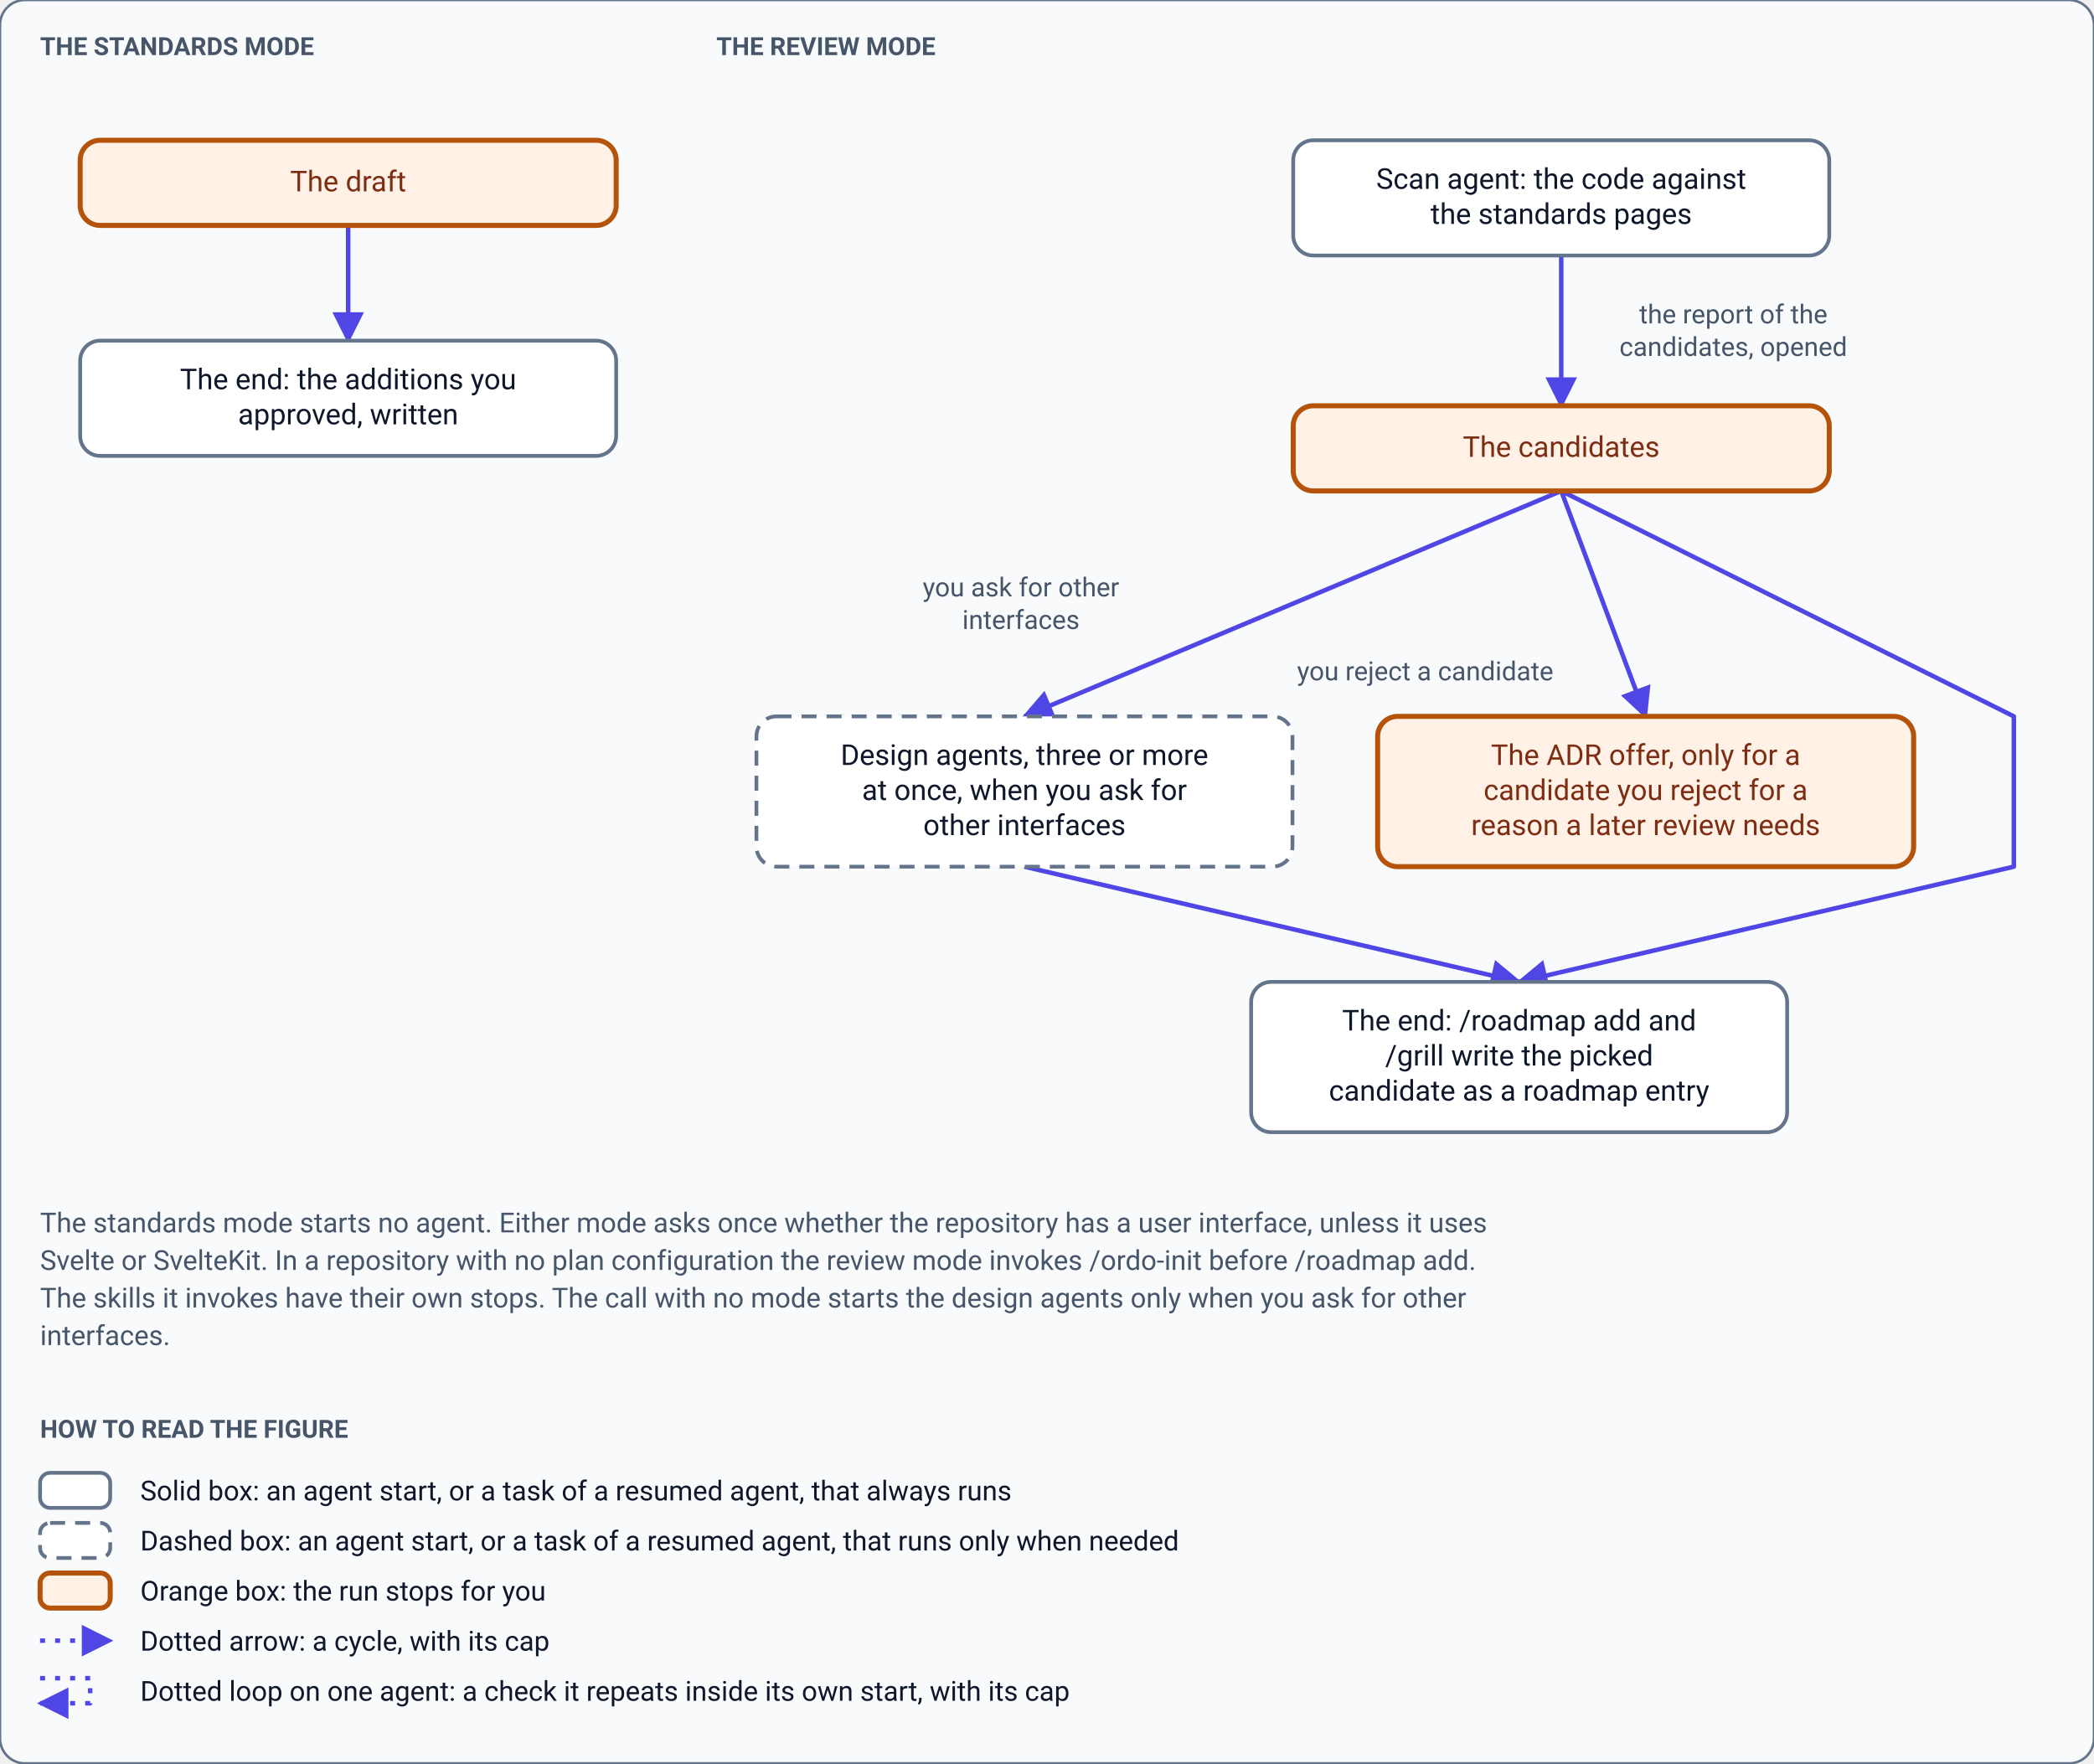
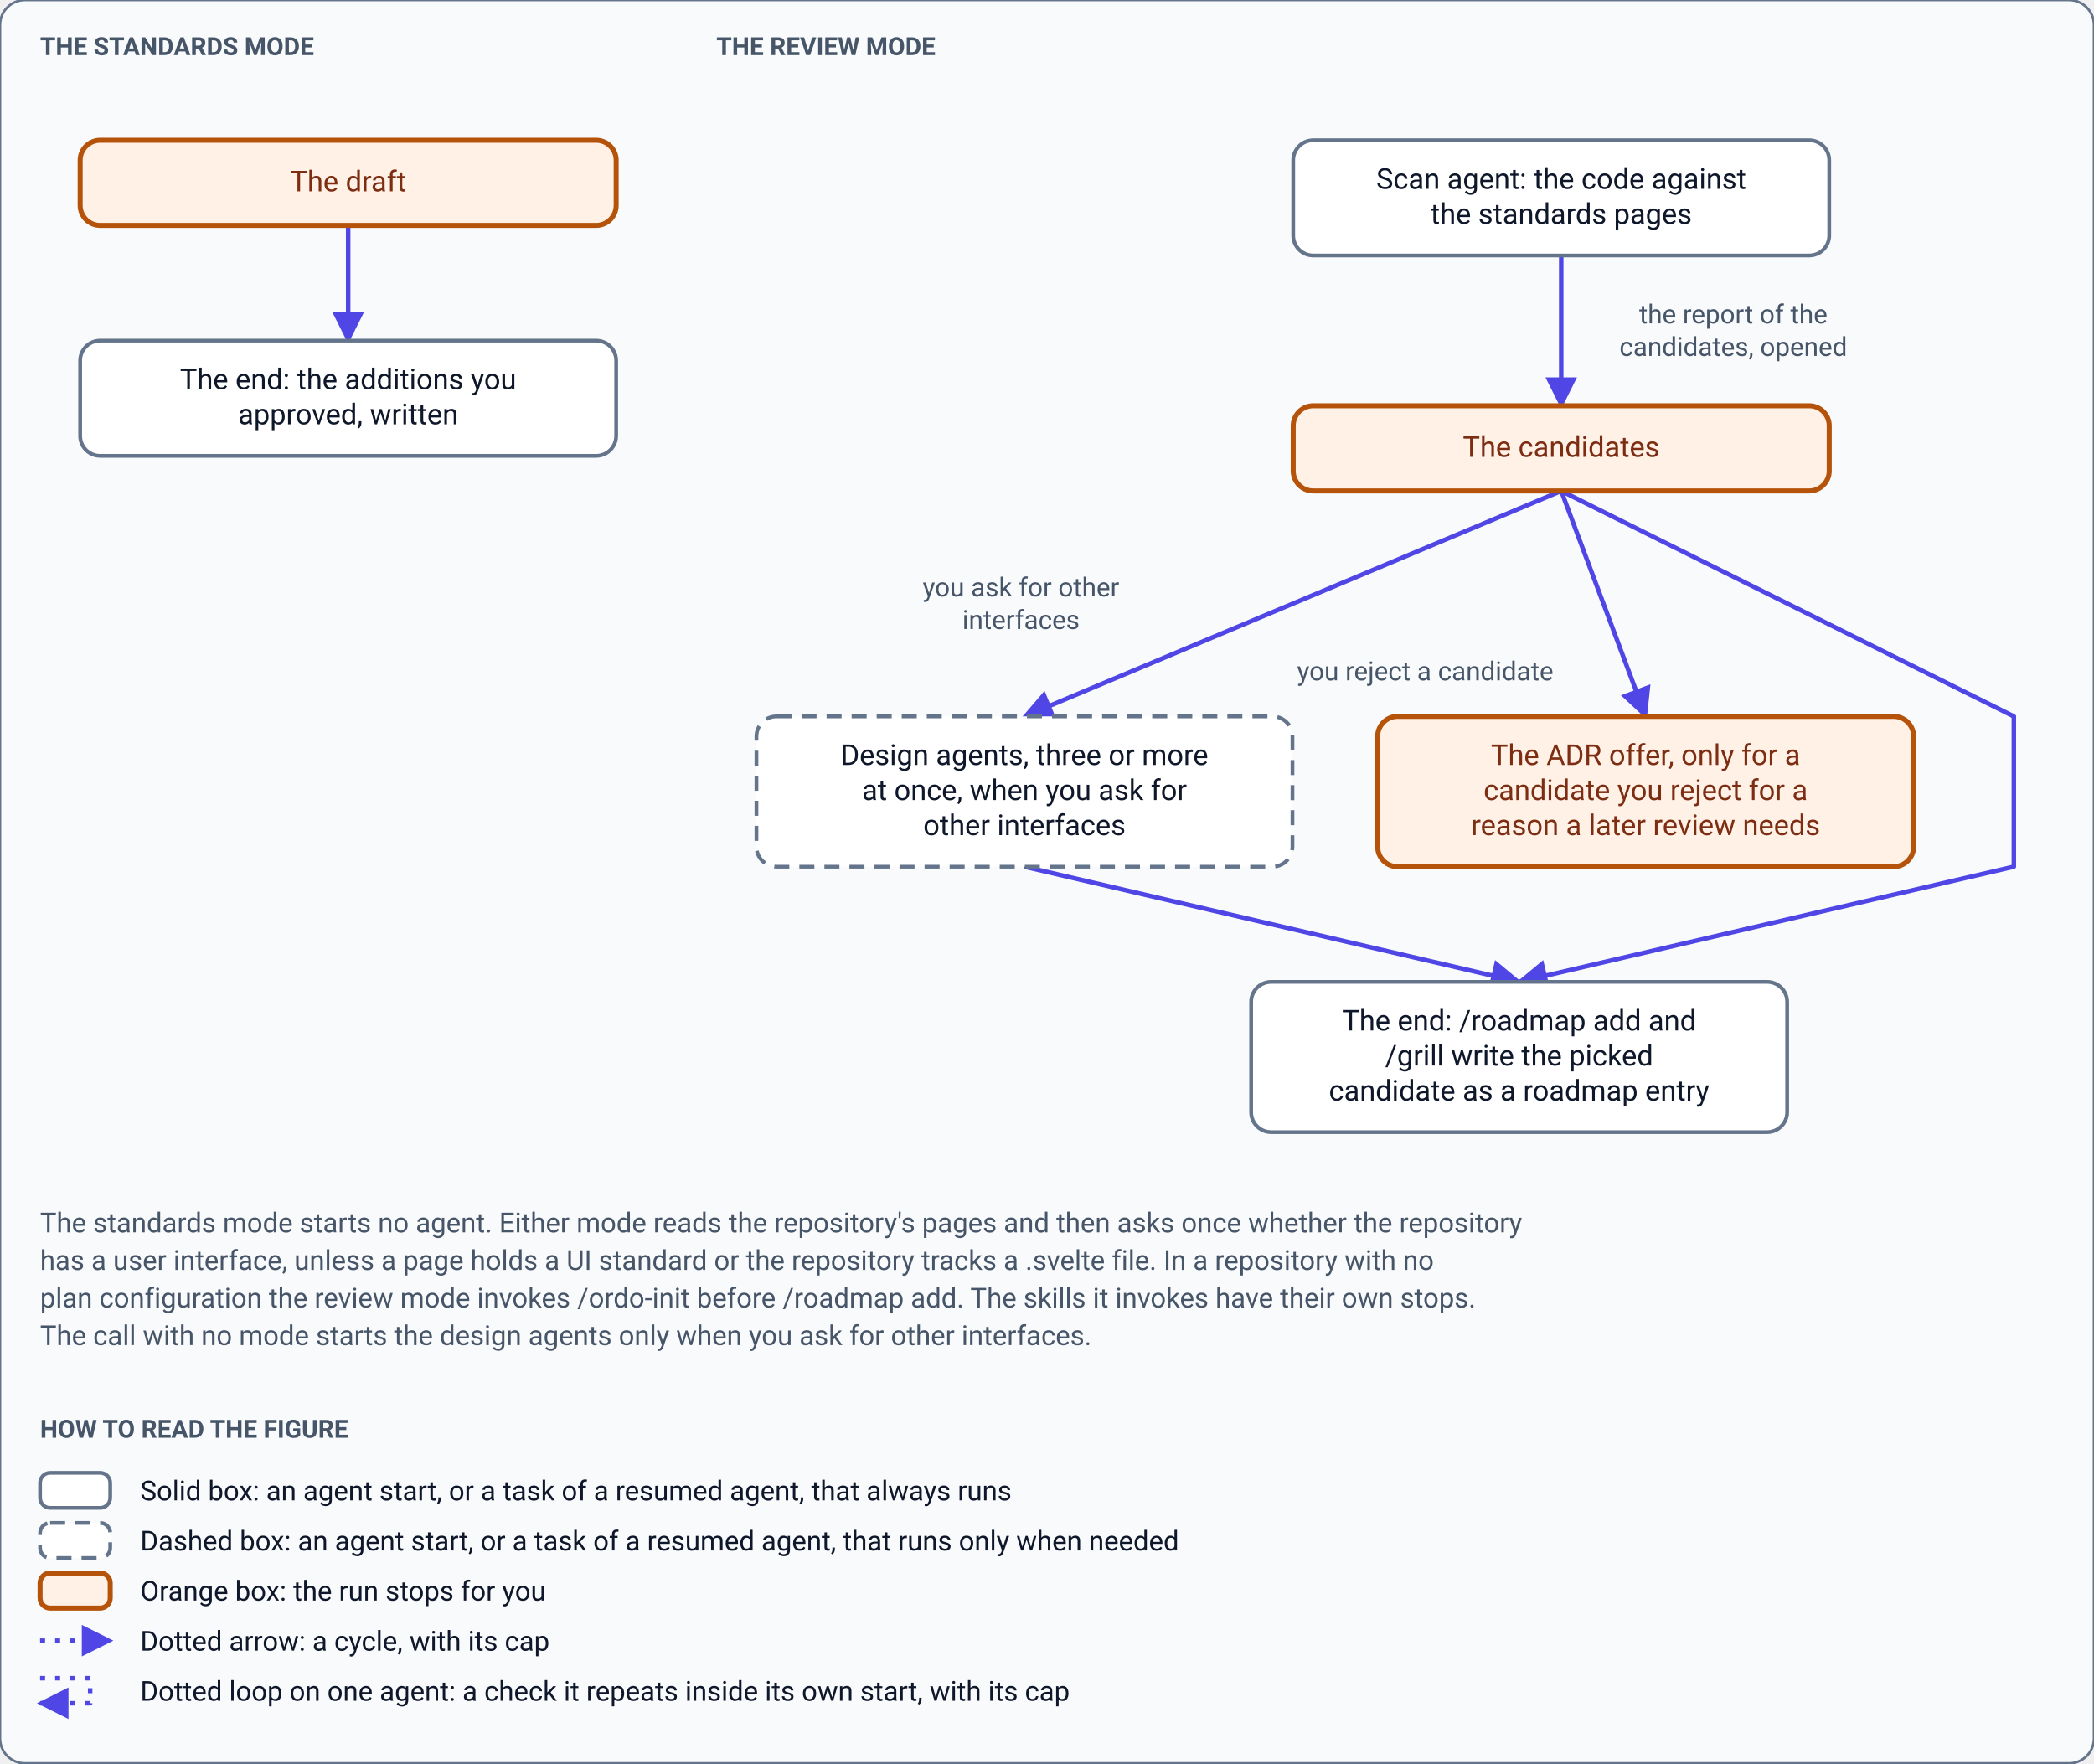
<svg xmlns="http://www.w3.org/2000/svg" viewBox="0 0 836 704" width="836" height="704" role="img" aria-label="The codebase-design skill. Boxes: THE STANDARDS MODE: The draft (stop); The end: the additions you approved, written (agent) | THE REVIEW MODE: Scan agent: the code against the standards pages (agent); The candidates (stop); Design agents, three or more at once, when you ask for other interfaces (agent, only when needed); The end: /roadmap add and /grill write the picked candidate as a roadmap entry (agent); The ADR offer, only for a candidate you reject for a reason a later review needs (stop).">
  <defs>
    <marker id="arrow" viewBox="0 0 10 10" refX="9" refY="5" markerWidth="7" markerHeight="7" orient="auto">
      <path d="M0,0 L10,5 L0,10 z" fill="#4f46e5" />
    </marker>
  </defs>
  <rect x="0" y="0" width="836" height="704" rx="10" fill="#f8fafc" stroke="#64748b" />
  <text x="16" y="22" font-family="ui-sans-serif, -apple-system, 'Segoe UI', Roboto, Helvetica, Arial, sans-serif" font-size="10" fill="#475569" font-weight="700" text-anchor="start">THE STANDARDS MODE</text>
  <path d="M139,90 L139,136" fill="none" stroke="#4f46e5" stroke-width="1.8" marker-end="url(#arrow)" stroke-linejoin="round" />
  <rect x="32" y="56" width="214" height="34" rx="8" fill="#fff1e6" stroke="#b45309" stroke-width="2" />
  <text x="139" y="76.4" font-family="ui-sans-serif, -apple-system, 'Segoe UI', Roboto, Helvetica, Arial, sans-serif" font-size="11.5" fill="#7c2d12" font-weight="400" text-anchor="middle">The draft</text>
  <rect x="32" y="136" width="214" height="46" rx="8" fill="#ffffff" stroke="#64748b" stroke-width="1.5" />
  <text x="139" y="155.4" font-family="ui-sans-serif, -apple-system, 'Segoe UI', Roboto, Helvetica, Arial, sans-serif" font-size="11.5" fill="#0f172a" font-weight="400" text-anchor="middle">The end: the additions you</text>
  <text x="139" y="169.4" font-family="ui-sans-serif, -apple-system, 'Segoe UI', Roboto, Helvetica, Arial, sans-serif" font-size="11.5" fill="#0f172a" font-weight="400" text-anchor="middle">approved, written</text>
  <text x="286" y="22" font-family="ui-sans-serif, -apple-system, 'Segoe UI', Roboto, Helvetica, Arial, sans-serif" font-size="10" fill="#475569" font-weight="700" text-anchor="start">THE REVIEW MODE</text>
  <path d="M623.3,102 L623.3,162" fill="none" stroke="#4f46e5" stroke-width="1.8" marker-end="url(#arrow)" stroke-linejoin="round" />
  <path d="M623.3,196 L409,286" fill="none" stroke="#4f46e5" stroke-width="1.8" marker-end="url(#arrow)" stroke-linejoin="round" />
  <path d="M623.3,196 L804,286 L804,346 L606.5,392" fill="none" stroke="#4f46e5" stroke-width="1.8" marker-end="url(#arrow)" stroke-linejoin="round" />
  <path d="M409,346 L606.5,392" fill="none" stroke="#4f46e5" stroke-width="1.8" marker-end="url(#arrow)" stroke-linejoin="round" />
  <path d="M623.3,196 L657,286" fill="none" stroke="#4f46e5" stroke-width="1.8" marker-end="url(#arrow)" stroke-linejoin="round" />
  <rect x="516.3" y="56" width="214" height="46" rx="8" fill="#ffffff" stroke="#64748b" stroke-width="1.5" />
  <text x="623.3" y="75.4" font-family="ui-sans-serif, -apple-system, 'Segoe UI', Roboto, Helvetica, Arial, sans-serif" font-size="11.5" fill="#0f172a" font-weight="400" text-anchor="middle">Scan agent: the code against</text>
  <text x="623.3" y="89.4" font-family="ui-sans-serif, -apple-system, 'Segoe UI', Roboto, Helvetica, Arial, sans-serif" font-size="11.5" fill="#0f172a" font-weight="400" text-anchor="middle">the standards pages</text>
  <rect x="516.3" y="162" width="214" height="34" rx="8" fill="#fff1e6" stroke="#b45309" stroke-width="2" />
  <text x="623.3" y="182.4" font-family="ui-sans-serif, -apple-system, 'Segoe UI', Roboto, Helvetica, Arial, sans-serif" font-size="11.5" fill="#7c2d12" font-weight="400" text-anchor="middle">The candidates</text>
  <rect x="302" y="286" width="214" height="60" rx="8" fill="#ffffff" stroke="#64748b" stroke-width="1.5" stroke-dasharray="6 4" />
  <text x="409" y="305.4" font-family="ui-sans-serif, -apple-system, 'Segoe UI', Roboto, Helvetica, Arial, sans-serif" font-size="11.5" fill="#0f172a" font-weight="400" text-anchor="middle">Design agents, three or more</text>
  <text x="409" y="319.4" font-family="ui-sans-serif, -apple-system, 'Segoe UI', Roboto, Helvetica, Arial, sans-serif" font-size="11.5" fill="#0f172a" font-weight="400" text-anchor="middle">at once, when you ask for</text>
  <text x="409" y="333.4" font-family="ui-sans-serif, -apple-system, 'Segoe UI', Roboto, Helvetica, Arial, sans-serif" font-size="11.5" fill="#0f172a" font-weight="400" text-anchor="middle">other interfaces</text>
  <rect x="499.5" y="392" width="214" height="60" rx="8" fill="#ffffff" stroke="#64748b" stroke-width="1.5" />
  <text x="606.5" y="411.4" font-family="ui-sans-serif, -apple-system, 'Segoe UI', Roboto, Helvetica, Arial, sans-serif" font-size="11.5" fill="#0f172a" font-weight="400" text-anchor="middle">The end: /roadmap add and</text>
  <text x="606.5" y="425.4" font-family="ui-sans-serif, -apple-system, 'Segoe UI', Roboto, Helvetica, Arial, sans-serif" font-size="11.5" fill="#0f172a" font-weight="400" text-anchor="middle">/grill write the picked</text>
  <text x="606.5" y="439.4" font-family="ui-sans-serif, -apple-system, 'Segoe UI', Roboto, Helvetica, Arial, sans-serif" font-size="11.5" fill="#0f172a" font-weight="400" text-anchor="middle">candidate as a roadmap entry</text>
  <rect x="550" y="286" width="214" height="60" rx="8" fill="#fff1e6" stroke="#b45309" stroke-width="2" />
  <text x="657" y="305.4" font-family="ui-sans-serif, -apple-system, 'Segoe UI', Roboto, Helvetica, Arial, sans-serif" font-size="11.5" fill="#7c2d12" font-weight="400" text-anchor="middle">The ADR offer, only for a</text>
  <text x="657" y="319.4" font-family="ui-sans-serif, -apple-system, 'Segoe UI', Roboto, Helvetica, Arial, sans-serif" font-size="11.5" fill="#7c2d12" font-weight="400" text-anchor="middle">candidate you reject for a</text>
  <text x="657" y="333.4" font-family="ui-sans-serif, -apple-system, 'Segoe UI', Roboto, Helvetica, Arial, sans-serif" font-size="11.5" fill="#7c2d12" font-weight="400" text-anchor="middle">reason a later review needs</text>
  <text x="692" y="129.1" font-family="ui-sans-serif, -apple-system, 'Segoe UI', Roboto, Helvetica, Arial, sans-serif" font-size="10.5" fill="#475569" font-weight="400" text-anchor="middle" stroke="#f8fafc" stroke-width="4" stroke-linejoin="round" paint-order="stroke">the report of the</text>
  <text x="692" y="142.1" font-family="ui-sans-serif, -apple-system, 'Segoe UI', Roboto, Helvetica, Arial, sans-serif" font-size="10.5" fill="#475569" font-weight="400" text-anchor="middle" stroke="#f8fafc" stroke-width="4" stroke-linejoin="round" paint-order="stroke">candidates, opened</text>
  <text x="407.6" y="238.1" font-family="ui-sans-serif, -apple-system, 'Segoe UI', Roboto, Helvetica, Arial, sans-serif" font-size="10.5" fill="#475569" font-weight="400" text-anchor="middle" stroke="#f8fafc" stroke-width="4" stroke-linejoin="round" paint-order="stroke">you ask for other</text>
  <text x="407.6" y="251.1" font-family="ui-sans-serif, -apple-system, 'Segoe UI', Roboto, Helvetica, Arial, sans-serif" font-size="10.5" fill="#475569" font-weight="400" text-anchor="middle" stroke="#f8fafc" stroke-width="4" stroke-linejoin="round" paint-order="stroke">interfaces</text>
  <text x="569" y="271.6" font-family="ui-sans-serif, -apple-system, 'Segoe UI', Roboto, Helvetica, Arial, sans-serif" font-size="10.5" fill="#475569" font-weight="400" text-anchor="middle" stroke="#f8fafc" stroke-width="4" stroke-linejoin="round" paint-order="stroke">you reject a candidate</text>
-   <text x="16" y="492" font-family="ui-sans-serif, -apple-system, 'Segoe UI', Roboto, Helvetica, Arial, sans-serif" font-size="11" fill="#475569" font-weight="400" text-anchor="start">The standards mode starts no agent. Either mode asks once whether the repository has a user interface, unless it uses</text>
-   <text x="16" y="507" font-family="ui-sans-serif, -apple-system, 'Segoe UI', Roboto, Helvetica, Arial, sans-serif" font-size="11" fill="#475569" font-weight="400" text-anchor="start">Svelte or SvelteKit. In a repository with no plan configuration the review mode invokes /ordo-init before /roadmap add.</text>
-   <text x="16" y="522" font-family="ui-sans-serif, -apple-system, 'Segoe UI', Roboto, Helvetica, Arial, sans-serif" font-size="11" fill="#475569" font-weight="400" text-anchor="start">The skills it invokes have their own stops. The call with no mode starts the design agents only when you ask for other</text>
-   <text x="16" y="537" font-family="ui-sans-serif, -apple-system, 'Segoe UI', Roboto, Helvetica, Arial, sans-serif" font-size="11" fill="#475569" font-weight="400" text-anchor="start">interfaces.</text>
+   <text x="16" y="492" font-family="ui-sans-serif, -apple-system, 'Segoe UI', Roboto, Helvetica, Arial, sans-serif" font-size="11" fill="#475569" font-weight="400" text-anchor="start">The standards mode starts no agent. Either mode reads the repository's pages and then asks once whether the repository</text>
+   <text x="16" y="507" font-family="ui-sans-serif, -apple-system, 'Segoe UI', Roboto, Helvetica, Arial, sans-serif" font-size="11" fill="#475569" font-weight="400" text-anchor="start">has a user interface, unless a page holds a UI standard or the repository tracks a .svelte file. In a repository with no</text>
+   <text x="16" y="522" font-family="ui-sans-serif, -apple-system, 'Segoe UI', Roboto, Helvetica, Arial, sans-serif" font-size="11" fill="#475569" font-weight="400" text-anchor="start">plan configuration the review mode invokes /ordo-init before /roadmap add. The skills it invokes have their own stops.</text>
+   <text x="16" y="537" font-family="ui-sans-serif, -apple-system, 'Segoe UI', Roboto, Helvetica, Arial, sans-serif" font-size="11" fill="#475569" font-weight="400" text-anchor="start">The call with no mode starts the design agents only when you ask for other interfaces.</text>
  <text x="16" y="574" font-family="ui-sans-serif, -apple-system, 'Segoe UI', Roboto, Helvetica, Arial, sans-serif" font-size="10" fill="#475569" font-weight="700" text-anchor="start">HOW TO READ THE FIGURE</text>
  <rect x="16" y="588" width="28" height="14" rx="4" fill="#ffffff" stroke="#64748b" stroke-width="1.5" />
  <text x="56" y="599" font-family="ui-sans-serif, -apple-system, 'Segoe UI', Roboto, Helvetica, Arial, sans-serif" font-size="11" fill="#0f172a" font-weight="400" text-anchor="start">Solid box: an agent start, or a task of a resumed agent, that always runs</text>
  <rect x="16" y="608" width="28" height="14" rx="4" fill="#ffffff" stroke="#64748b" stroke-width="1.5" stroke-dasharray="6 4" />
  <text x="56" y="619" font-family="ui-sans-serif, -apple-system, 'Segoe UI', Roboto, Helvetica, Arial, sans-serif" font-size="11" fill="#0f172a" font-weight="400" text-anchor="start">Dashed box: an agent start, or a task of a resumed agent, that runs only when needed</text>
  <rect x="16" y="628" width="28" height="14" rx="4" fill="#fff1e6" stroke="#b45309" stroke-width="2" />
  <text x="56" y="639" font-family="ui-sans-serif, -apple-system, 'Segoe UI', Roboto, Helvetica, Arial, sans-serif" font-size="11" fill="#0f172a" font-weight="400" text-anchor="start">Orange box: the run stops for you</text>
  <path d="M16,655 L44,655" fill="none" stroke="#4f46e5" stroke-width="1.8" stroke-dasharray="2 4" marker-end="url(#arrow)" stroke-linejoin="round" />
  <text x="56" y="659" font-family="ui-sans-serif, -apple-system, 'Segoe UI', Roboto, Helvetica, Arial, sans-serif" font-size="11" fill="#0f172a" font-weight="400" text-anchor="start">Dotted arrow: a cycle, with its cap</text>
  <path d="M16,670 L36,670 L36,680 L16,680" fill="none" stroke="#4f46e5" stroke-width="1.8" stroke-dasharray="2 4" marker-end="url(#arrow)" stroke-linejoin="round" />
  <text x="56" y="679" font-family="ui-sans-serif, -apple-system, 'Segoe UI', Roboto, Helvetica, Arial, sans-serif" font-size="11" fill="#0f172a" font-weight="400" text-anchor="start">Dotted loop on one agent: a check it repeats inside its own start, with its cap</text>
</svg>
